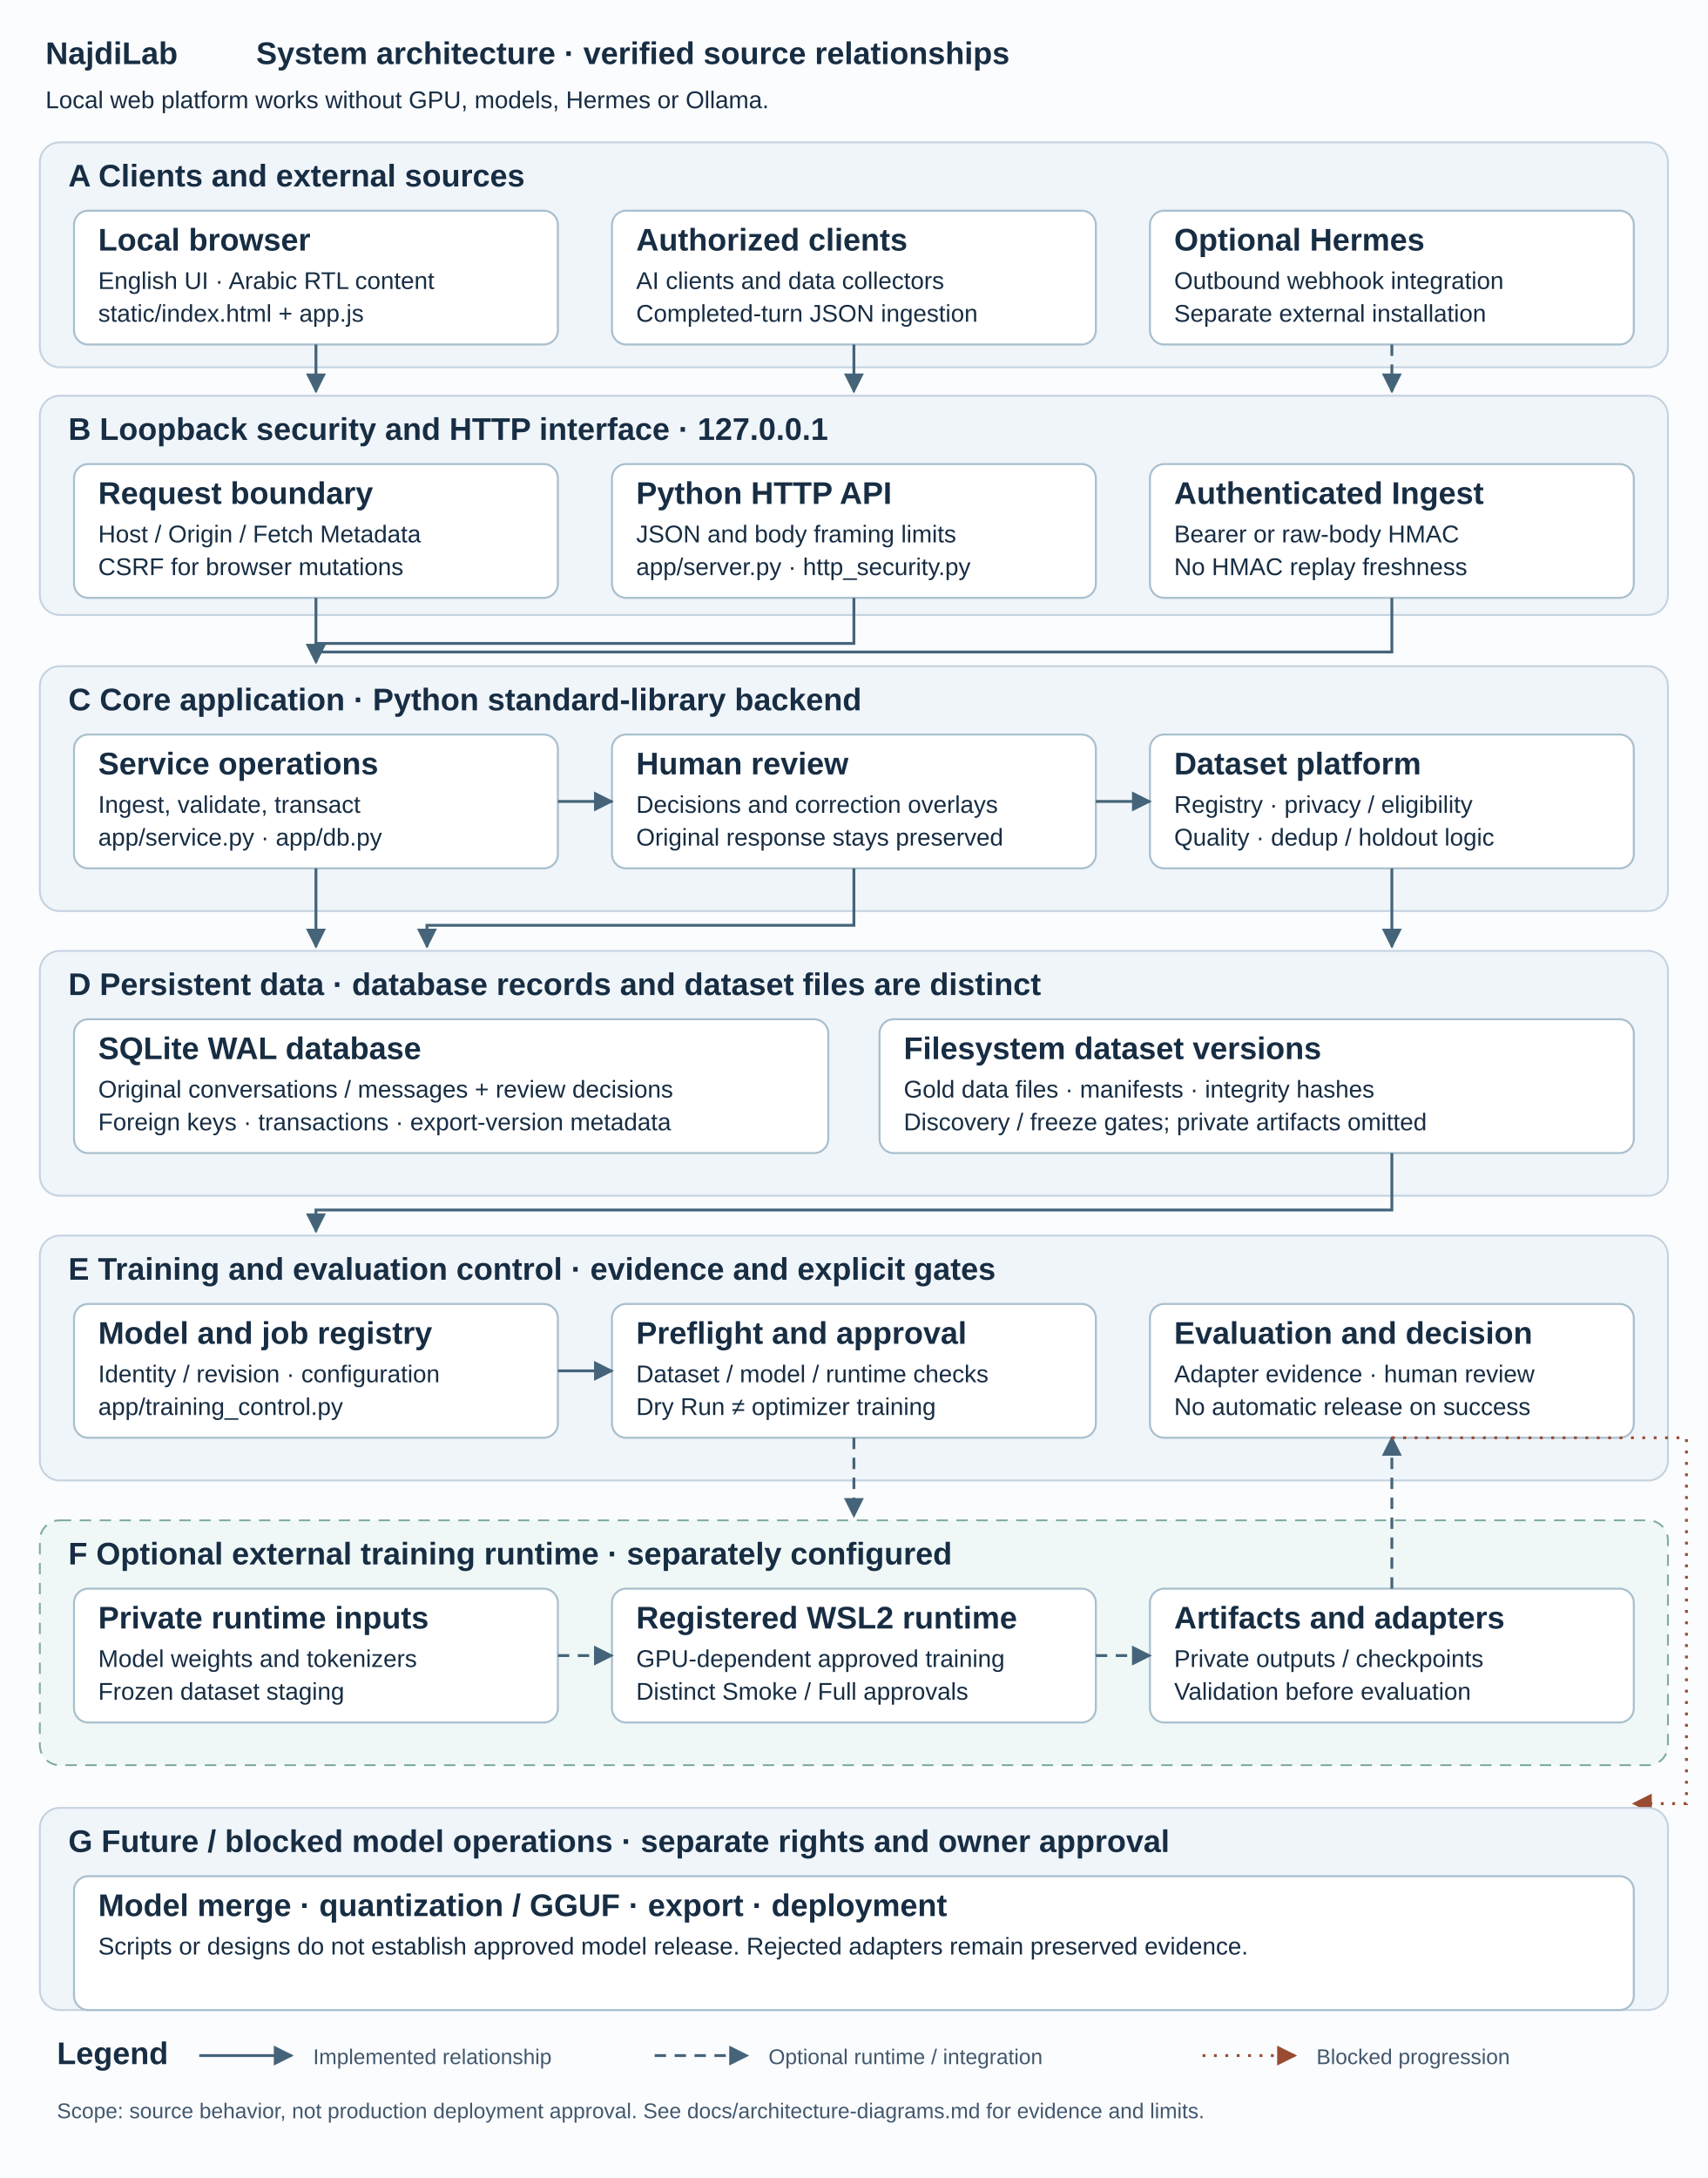
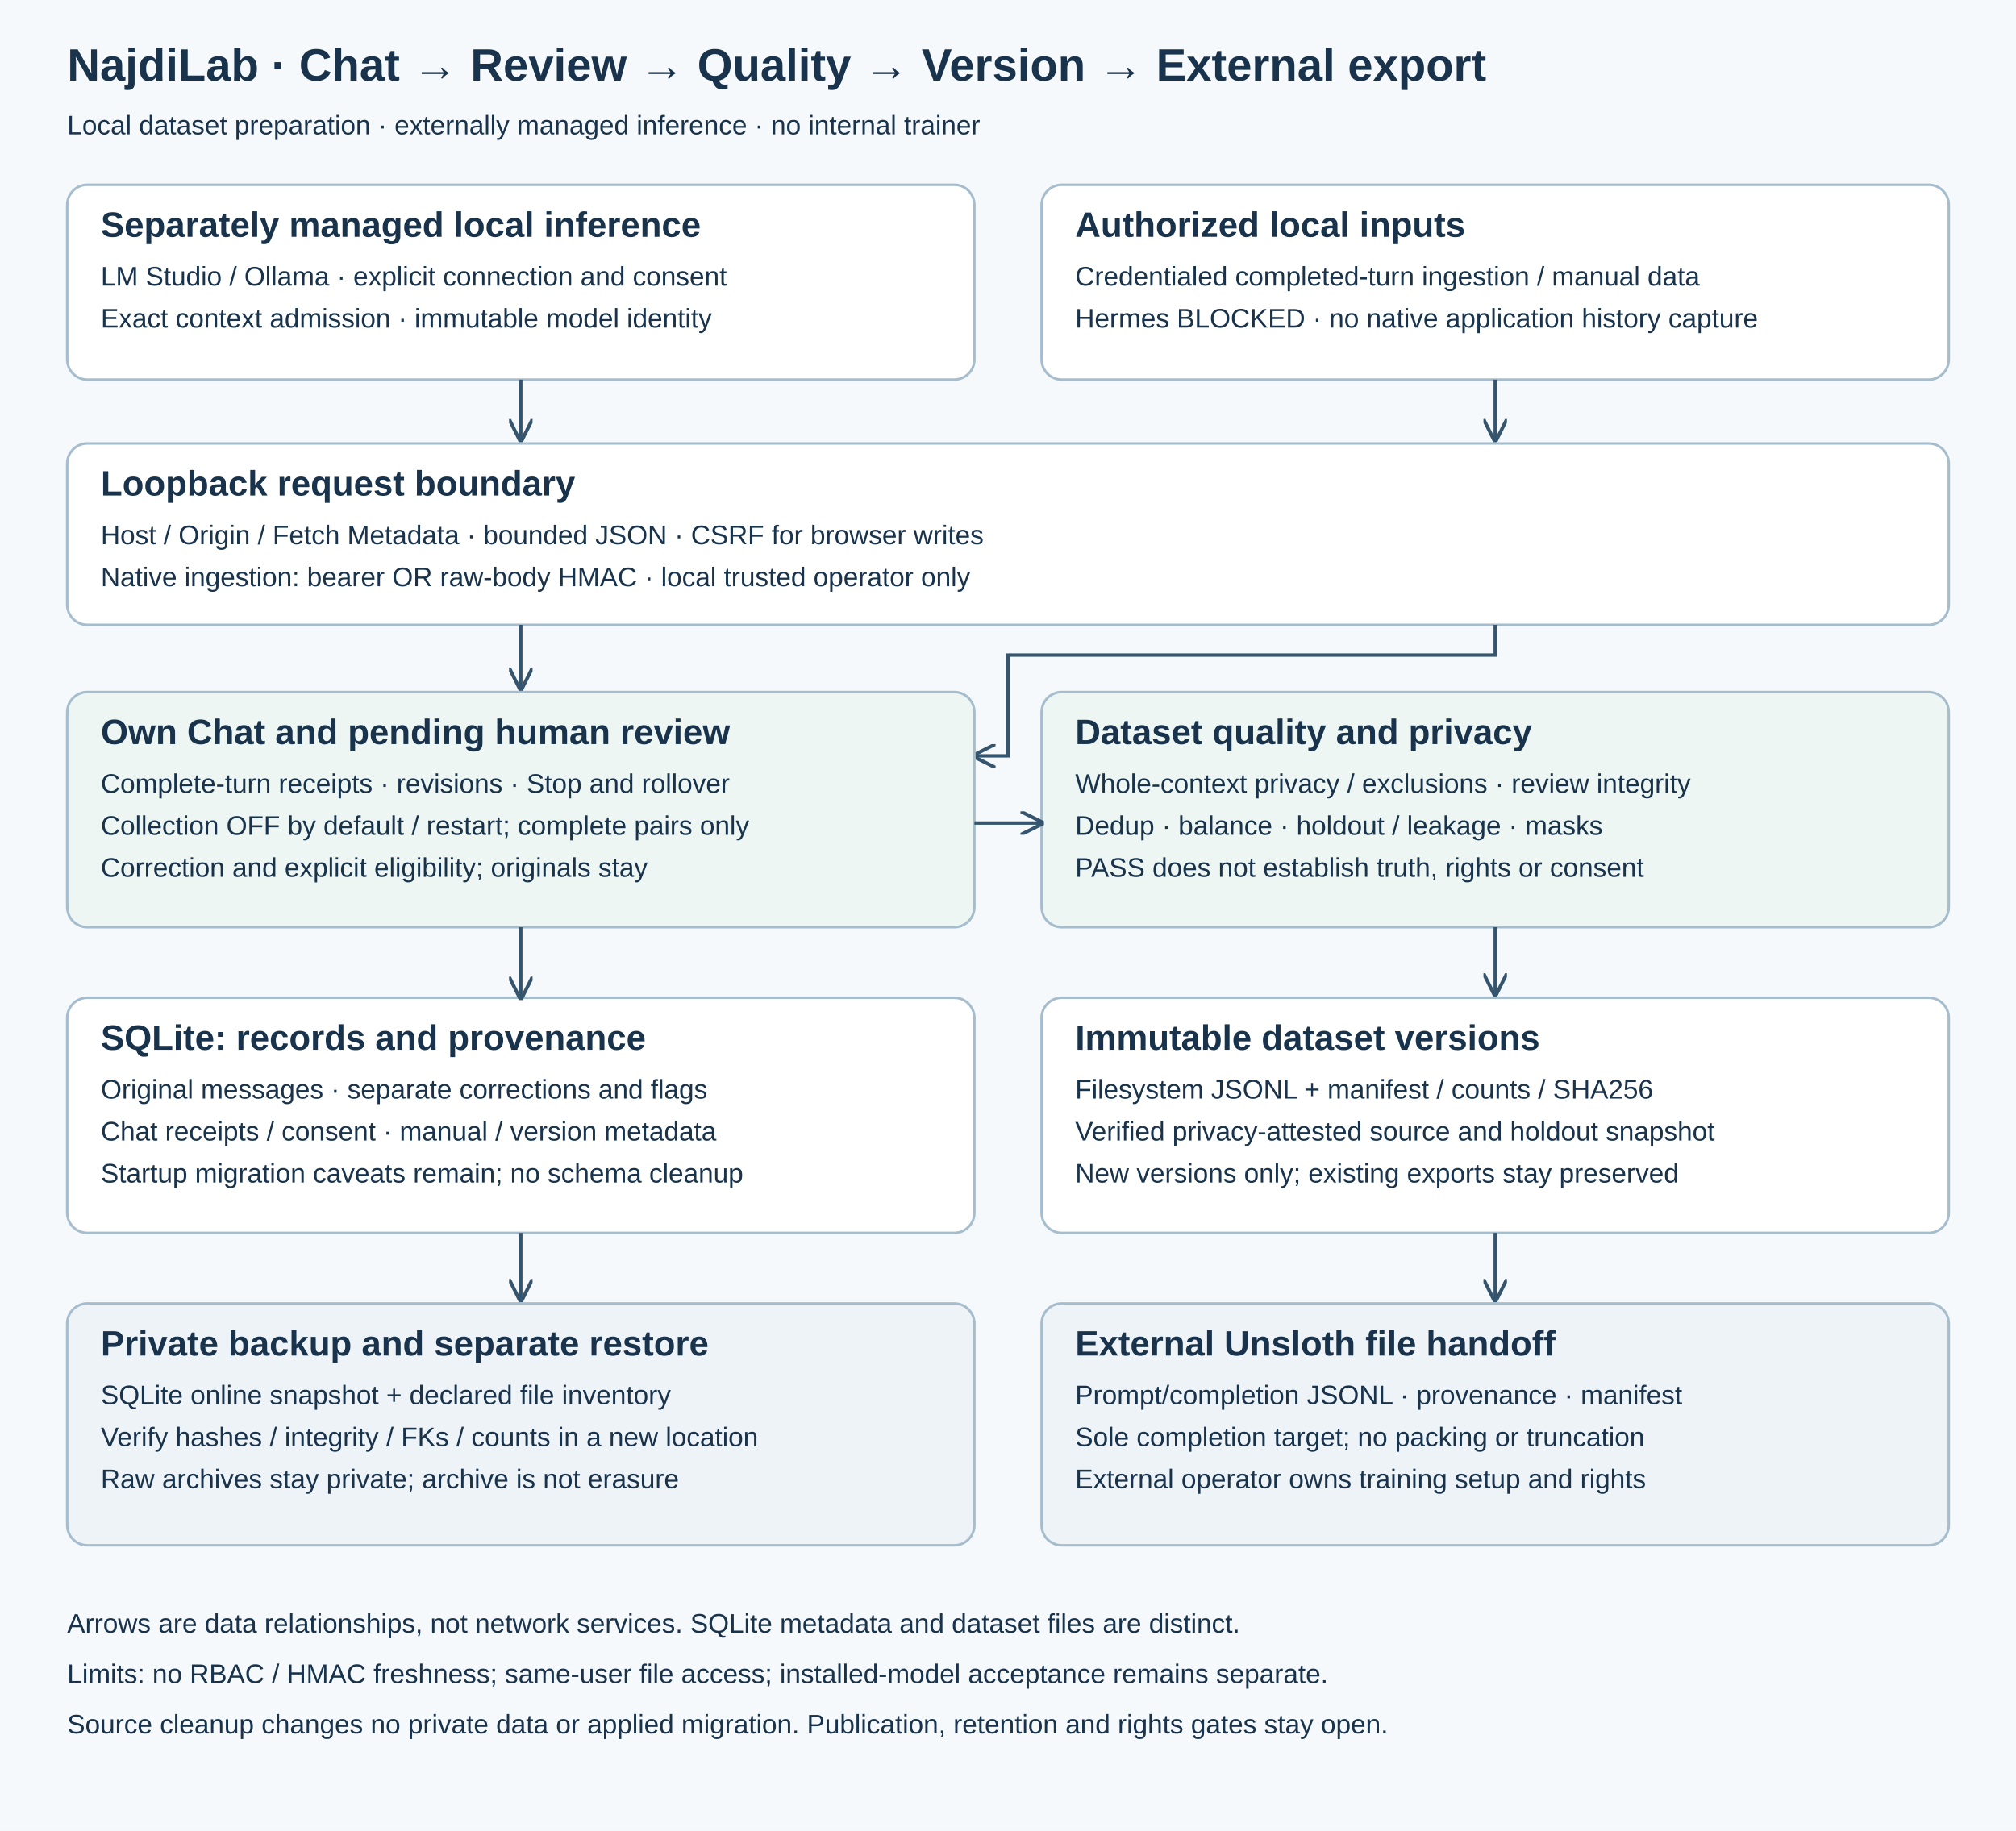
- <svg xmlns="http://www.w3.org/2000/svg" width="1200" height="1530" viewBox="0 0 1200 1530" role="img" aria-labelledby="title desc">
+ <svg xmlns="http://www.w3.org/2000/svg" width="1200" height="1090" viewBox="0 0 1200 1090" role="img" aria-labelledby="title desc">
  <defs>
-     <marker id="arrow" viewBox="0 0 10 10" refX="9" refY="5" markerWidth="7" markerHeight="7" orient="auto-start-reverse">
-       <path d="M0 0 L10 5 L0 10 Z" fill="#456479" />
-     </marker>
-     <marker id="blockedArrow" viewBox="0 0 10 10" refX="9" refY="5" markerWidth="7" markerHeight="7" orient="auto">
-       <path d="M0 0 L10 5 L0 10 Z" fill="#9a4c32" />
+     <marker id="arrow" viewBox="0 0 10 10" refX="9" refY="5" markerWidth="7" markerHeight="7" orient="auto">
+       <path d="M0 0L10 5L0 10" fill="none" stroke="#35556e" stroke-width="1.5" />
    </marker>
  </defs>
-   <rect width="1200" height="1530" fill="#fbfcfe" />
-   <style>text{font-family:Arial,Helvetica,sans-serif;fill:#172d43} .heading{font-size:22px;font-weight:700}.body{font-size:17px}.small{font-size:15px;fill:#42586d}.zone{fill:#f0f5fa;stroke:#c4d2df;stroke-width:1.3}.card{fill:#fff;stroke:#a9bfce;stroke-width:1.4}.line{fill:none;stroke:#456479;stroke-width:2;marker-end:url(#arrow)}.optional{stroke-dasharray:8 6}.blocked{stroke:#9a4c32;stroke-dasharray:2 6;marker-end:url(#blockedArrow)}</style>
-   <text x="32" y="45" class="heading">NajdiLab</text>
-   <text x="180" y="45" class="heading">System architecture · verified source relationships</text>
-   <text x="32" y="76" class="body">Local web platform works without GPU, models, Hermes or Ollama.</text>
-   <rect x="28" y="100" width="1144" height="158" rx="14" class="zone" />
-   <text x="48" y="131" class="heading">A  Clients and external sources</text>
-   <rect x="52" y="148" width="340" height="94" rx="10" class="card" />
-   <text x="69" y="176" class="heading">Local browser</text>
-   <text x="69" y="203" class="body">English UI · Arabic RTL content</text>
-   <text x="69" y="226" class="body">static/index.html + app.js</text>
-   <rect x="430" y="148" width="340" height="94" rx="10" class="card" />
-   <text x="447" y="176" class="heading">Authorized clients</text>
-   <text x="447" y="203" class="body">AI clients and data collectors</text>
-   <text x="447" y="226" class="body">Completed-turn JSON ingestion</text>
-   <rect x="808" y="148" width="340" height="94" rx="10" class="card" />
-   <text x="825" y="176" class="heading">Optional Hermes</text>
-   <text x="825" y="203" class="body">Outbound webhook integration</text>
-   <text x="825" y="226" class="body">Separate external installation</text>
-   <path d="M222 242 V275" class="line " />
-   <path d="M600 242 V275" class="line " />
-   <path d="M978 242 V275" class="line optional" />
-   <rect x="28" y="278" width="1144" height="154" rx="14" class="zone" />
-   <text x="48" y="309" class="heading">B  Loopback security and HTTP interface · 127.0.0.1</text>
-   <rect x="52" y="326" width="340" height="94" rx="10" class="card" />
-   <text x="69" y="354" class="heading">Request boundary</text>
-   <text x="69" y="381" class="body">Host / Origin / Fetch Metadata</text>
-   <text x="69" y="404" class="body">CSRF for browser mutations</text>
-   <rect x="430" y="326" width="340" height="94" rx="10" class="card" />
-   <text x="447" y="354" class="heading">Python HTTP API</text>
-   <text x="447" y="381" class="body">JSON and body framing limits</text>
-   <text x="447" y="404" class="body">app/server.py · http_security.py</text>
-   <rect x="808" y="326" width="340" height="94" rx="10" class="card" />
-   <text x="825" y="354" class="heading">Authenticated Ingest</text>
-   <text x="825" y="381" class="body">Bearer or raw-body HMAC</text>
-   <text x="825" y="404" class="body">No HMAC replay freshness</text>
-   <path d="M222 420 V465" class="line " />
-   <path d="M600 420 V452 H222 V465" class="line " />
-   <path d="M978 420 V458 H222 V465" class="line " />
-   <rect x="28" y="468" width="1144" height="172" rx="14" class="zone" />
-   <text x="48" y="499" class="heading">C  Core application · Python standard-library backend</text>
-   <rect x="52" y="516" width="340" height="94" rx="10" class="card" />
-   <text x="69" y="544" class="heading">Service operations</text>
-   <text x="69" y="571" class="body">Ingest, validate, transact</text>
-   <text x="69" y="594" class="body">app/service.py · app/db.py</text>
-   <rect x="430" y="516" width="340" height="94" rx="10" class="card" />
-   <text x="447" y="544" class="heading">Human review</text>
-   <text x="447" y="571" class="body">Decisions and correction overlays</text>
-   <text x="447" y="594" class="body">Original response stays preserved</text>
-   <rect x="808" y="516" width="340" height="94" rx="10" class="card" />
-   <text x="825" y="544" class="heading">Dataset platform</text>
-   <text x="825" y="571" class="body">Registry · privacy / eligibility</text>
-   <text x="825" y="594" class="body">Quality · dedup / holdout logic</text>
-   <path d="M392 563 H430" class="line " />
-   <path d="M770 563 H808" class="line " />
-   <path d="M222 610 V665" class="line " />
-   <path d="M600 610 V650 H300 V665" class="line " />
-   <path d="M978 610 V665" class="line " />
-   <rect x="28" y="668" width="1144" height="172" rx="14" class="zone" />
-   <text x="48" y="699" class="heading">D  Persistent data · database records and dataset files are distinct</text>
-   <rect x="52" y="716" width="530" height="94" rx="10" class="card" />
-   <text x="69" y="744" class="heading">SQLite WAL database</text>
-   <text x="69" y="771" class="body">Original conversations / messages + review decisions</text>
-   <text x="69" y="794" class="body">Foreign keys · transactions · export-version metadata</text>
-   <rect x="618" y="716" width="530" height="94" rx="10" class="card" />
-   <text x="635" y="744" class="heading">Filesystem dataset versions</text>
-   <text x="635" y="771" class="body">Gold data files · manifests · integrity hashes</text>
-   <text x="635" y="794" class="body">Discovery / freeze gates; private artifacts omitted</text>
-   <path d="M978 810 V850 H222 V865" class="line " />
-   <rect x="28" y="868" width="1144" height="172" rx="14" class="zone" />
-   <text x="48" y="899" class="heading">E  Training and evaluation control · evidence and explicit gates</text>
-   <rect x="52" y="916" width="340" height="94" rx="10" class="card" />
-   <text x="69" y="944" class="heading">Model and job registry</text>
-   <text x="69" y="971" class="body">Identity / revision · configuration</text>
-   <text x="69" y="994" class="body">app/training_control.py</text>
-   <rect x="430" y="916" width="340" height="94" rx="10" class="card" />
-   <text x="447" y="944" class="heading">Preflight and approval</text>
-   <text x="447" y="971" class="body">Dataset / model / runtime checks</text>
-   <text x="447" y="994" class="body">Dry Run ≠ optimizer training</text>
-   <rect x="808" y="916" width="340" height="94" rx="10" class="card" />
-   <text x="825" y="944" class="heading">Evaluation and decision</text>
-   <text x="825" y="971" class="body">Adapter evidence · human review</text>
-   <text x="825" y="994" class="body">No automatic release on success</text>
-   <path d="M392 963 H430" class="line " />
-   <path d="M600 1010 V1065" class="line optional" />
-   <rect x="28" y="1068" width="1144" height="172" rx="14" class="zone" style="fill:#eff8f6;stroke:#80aaa4;stroke-dasharray:8 6" />
-   <text x="48" y="1099" class="heading">F  Optional external training runtime · separately configured</text>
-   <rect x="52" y="1116" width="340" height="94" rx="10" class="card" />
-   <text x="69" y="1144" class="heading">Private runtime inputs</text>
-   <text x="69" y="1171" class="body">Model weights and tokenizers</text>
-   <text x="69" y="1194" class="body">Frozen dataset staging</text>
-   <rect x="430" y="1116" width="340" height="94" rx="10" class="card" />
-   <text x="447" y="1144" class="heading">Registered WSL2 runtime</text>
-   <text x="447" y="1171" class="body">GPU-dependent approved training</text>
-   <text x="447" y="1194" class="body">Distinct Smoke / Full approvals</text>
-   <rect x="808" y="1116" width="340" height="94" rx="10" class="card" />
-   <text x="825" y="1144" class="heading">Artifacts and adapters</text>
-   <text x="825" y="1171" class="body">Private outputs / checkpoints</text>
-   <text x="825" y="1194" class="body">Validation before evaluation</text>
-   <path d="M392 1163 H430" class="line optional" />
-   <path d="M770 1163 H808" class="line optional" />
-   <path d="M978 1116 V1010" class="line optional" />
-   <path d="M978 1010 H1185 V1267 H1148" class="line blocked" />
-   <rect x="28" y="1270" width="1144" height="142" rx="14" class="zone" />
-   <text x="48" y="1301" class="heading">G  Future / blocked model operations · separate rights and owner approval</text>
-   <rect x="52" y="1318" width="1096" height="94" rx="10" class="card" />
-   <text x="69" y="1346" class="heading">Model merge · quantization / GGUF · export · deployment</text>
-   <text x="69" y="1373" class="body">Scripts or designs do not establish approved model release. Rejected adapters remain preserved evidence.</text>
-   <text x="40" y="1450" class="heading">Legend</text>
-   <path d="M140 1444 H205" class="line " />
-   <text x="220" y="1450" class="small">Implemented relationship</text>
-   <path d="M460 1444 H525" class="line optional" />
-   <text x="540" y="1450" class="small">Optional runtime / integration</text>
-   <path d="M845 1444 H910" class="line blocked" />
-   <text x="925" y="1450" class="small">Blocked progression</text>
-   <text x="40" y="1488" class="small">Scope: source behavior, not production deployment approval. See docs/architecture-diagrams.md for evidence and limits.</text>
+   <style>text{font-family:Arial,Helvetica,sans-serif;fill:#18334b}.title{font-size:27px;font-weight:700}.heading{font-size:21px;font-weight:700}.body{font-size:16px}.small{font-size:16px}.card{stroke:#a6bdcd;stroke-width:1.5}.line{fill:none;stroke:#35556e;stroke-width:2;marker-end:url(#arrow)}</style>
+   <rect width="1200" height="1090" fill="#f6f9fc" />
+   <text x="40" y="48" class="title">NajdiLab · Chat → Review → Quality → Version → External export</text>
+   <text x="40" y="80" class="body">Local dataset preparation · externally managed inference · no internal trainer</text>
+   <rect x="40" y="110" width="540" height="116" rx="12" class="card" fill="#ffffff" />
+   <text x="60" y="141" class="heading">Separately managed local inference</text>
+   <text x="60" y="170" class="body">LM Studio / Ollama · explicit connection and consent</text>
+   <text x="60" y="195" class="body">Exact context admission · immutable model identity</text>
+   <rect x="620" y="110" width="540" height="116" rx="12" class="card" fill="#ffffff" />
+   <text x="640" y="141" class="heading">Authorized local inputs</text>
+   <text x="640" y="170" class="body">Credentialed completed-turn ingestion / manual data</text>
+   <text x="640" y="195" class="body">Hermes BLOCKED · no native application history capture</text>
+   <path d="M310 226V262" class="line" />
+   <path d="M890 226V262" class="line" />
+   <rect x="40" y="264" width="1120" height="108" rx="12" class="card" fill="#ffffff" />
+   <text x="60" y="295" class="heading">Loopback request boundary</text>
+   <text x="60" y="324" class="body">Host / Origin / Fetch Metadata · bounded JSON · CSRF for browser writes</text>
+   <text x="60" y="349" class="body">Native ingestion: bearer OR raw-body HMAC · local trusted operator only</text>
+   <path d="M310 372V410" class="line" />
+   <path d="M890 372V390H600V450H580" class="line" />
+   <rect x="40" y="412" width="540" height="140" rx="12" class="card" fill="#edf6f3" />
+   <text x="60" y="443" class="heading">Own Chat and pending human review</text>
+   <text x="60" y="472" class="body">Complete-turn receipts · revisions · Stop and rollover</text>
+   <text x="60" y="497" class="body">Collection OFF by default / restart; complete pairs only</text>
+   <text x="60" y="522" class="body">Correction and explicit eligibility; originals stay</text>
+   <rect x="620" y="412" width="540" height="140" rx="12" class="card" fill="#edf6f3" />
+   <text x="640" y="443" class="heading">Dataset quality and privacy</text>
+   <text x="640" y="472" class="body">Whole-context privacy / exclusions · review integrity</text>
+   <text x="640" y="497" class="body">Dedup · balance · holdout / leakage · masks</text>
+   <text x="640" y="522" class="body">PASS does not establish truth, rights or consent</text>
+   <path d="M580 490H620" class="line" />
+   <path d="M890 552V592" class="line" />
+   <rect x="40" y="594" width="540" height="140" rx="12" class="card" fill="#ffffff" />
+   <text x="60" y="625" class="heading">SQLite: records and provenance</text>
+   <text x="60" y="654" class="body">Original messages · separate corrections and flags</text>
+   <text x="60" y="679" class="body">Chat receipts / consent · manual / version metadata</text>
+   <text x="60" y="704" class="body">Startup migration caveats remain; no schema cleanup</text>
+   <rect x="620" y="594" width="540" height="140" rx="12" class="card" fill="#ffffff" />
+   <text x="640" y="625" class="heading">Immutable dataset versions</text>
+   <text x="640" y="654" class="body">Filesystem JSONL + manifest / counts / SHA256</text>
+   <text x="640" y="679" class="body">Verified privacy-attested source and holdout snapshot</text>
+   <text x="640" y="704" class="body">New versions only; existing exports stay preserved</text>
+   <path d="M310 552V594" class="line" />
+   <path d="M310 734V774" class="line" />
+   <path d="M890 734V774" class="line" />
+   <rect x="40" y="776" width="540" height="144" rx="12" class="card" fill="#eef3f8" />
+   <text x="60" y="807" class="heading">Private backup and separate restore</text>
+   <text x="60" y="836" class="body">SQLite online snapshot + declared file inventory</text>
+   <text x="60" y="861" class="body">Verify hashes / integrity / FKs / counts in a new location</text>
+   <text x="60" y="886" class="body">Raw archives stay private; archive is not erasure</text>
+   <rect x="620" y="776" width="540" height="144" rx="12" class="card" fill="#eef3f8" />
+   <text x="640" y="807" class="heading">External Unsloth file handoff</text>
+   <text x="640" y="836" class="body">Prompt/completion JSONL · provenance · manifest</text>
+   <text x="640" y="861" class="body">Sole completion target; no packing or truncation</text>
+   <text x="640" y="886" class="body">External operator owns training setup and rights</text>
+   <text x="40" y="972" class="small">Arrows are data relationships, not network services. SQLite metadata and dataset files are distinct.</text>
+   <text x="40" y="1002" class="small">Limits: no RBAC / HMAC freshness; same-user file access; installed-model acceptance remains separate.</text>
+   <text x="40" y="1032" class="small">Source cleanup changes no private data or applied migration. Publication, retention and rights gates stay open.</text>
</svg>
